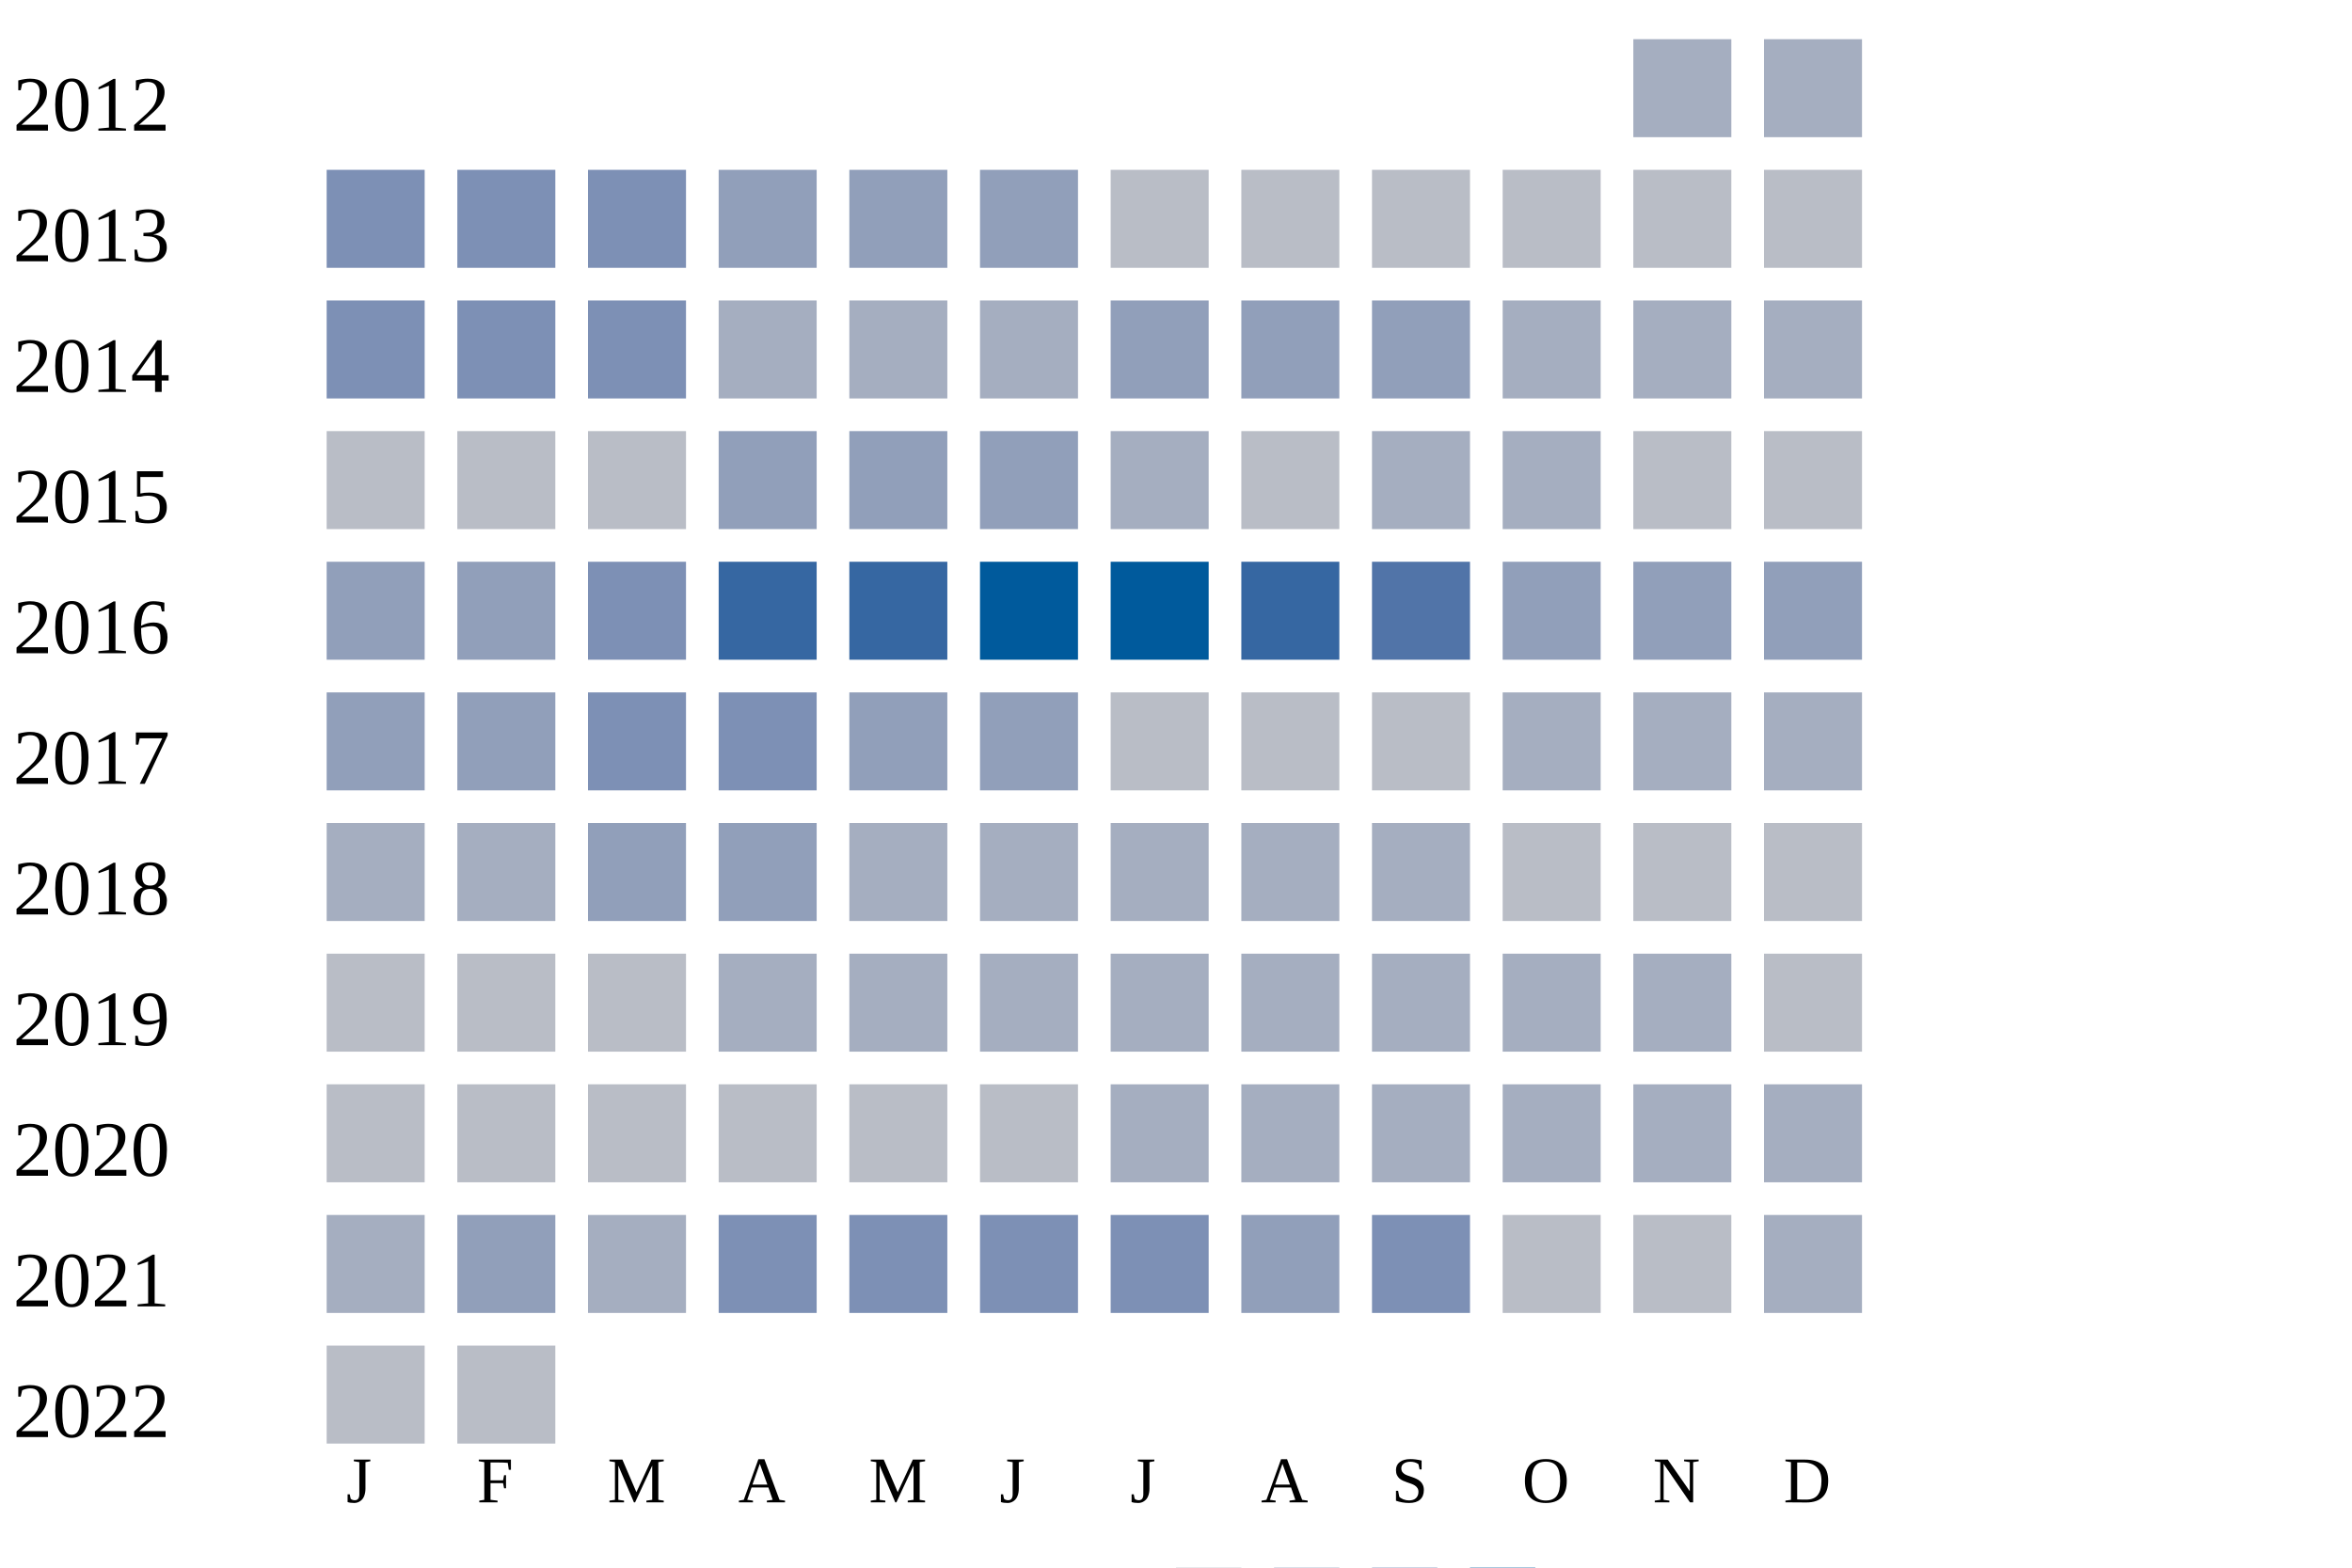
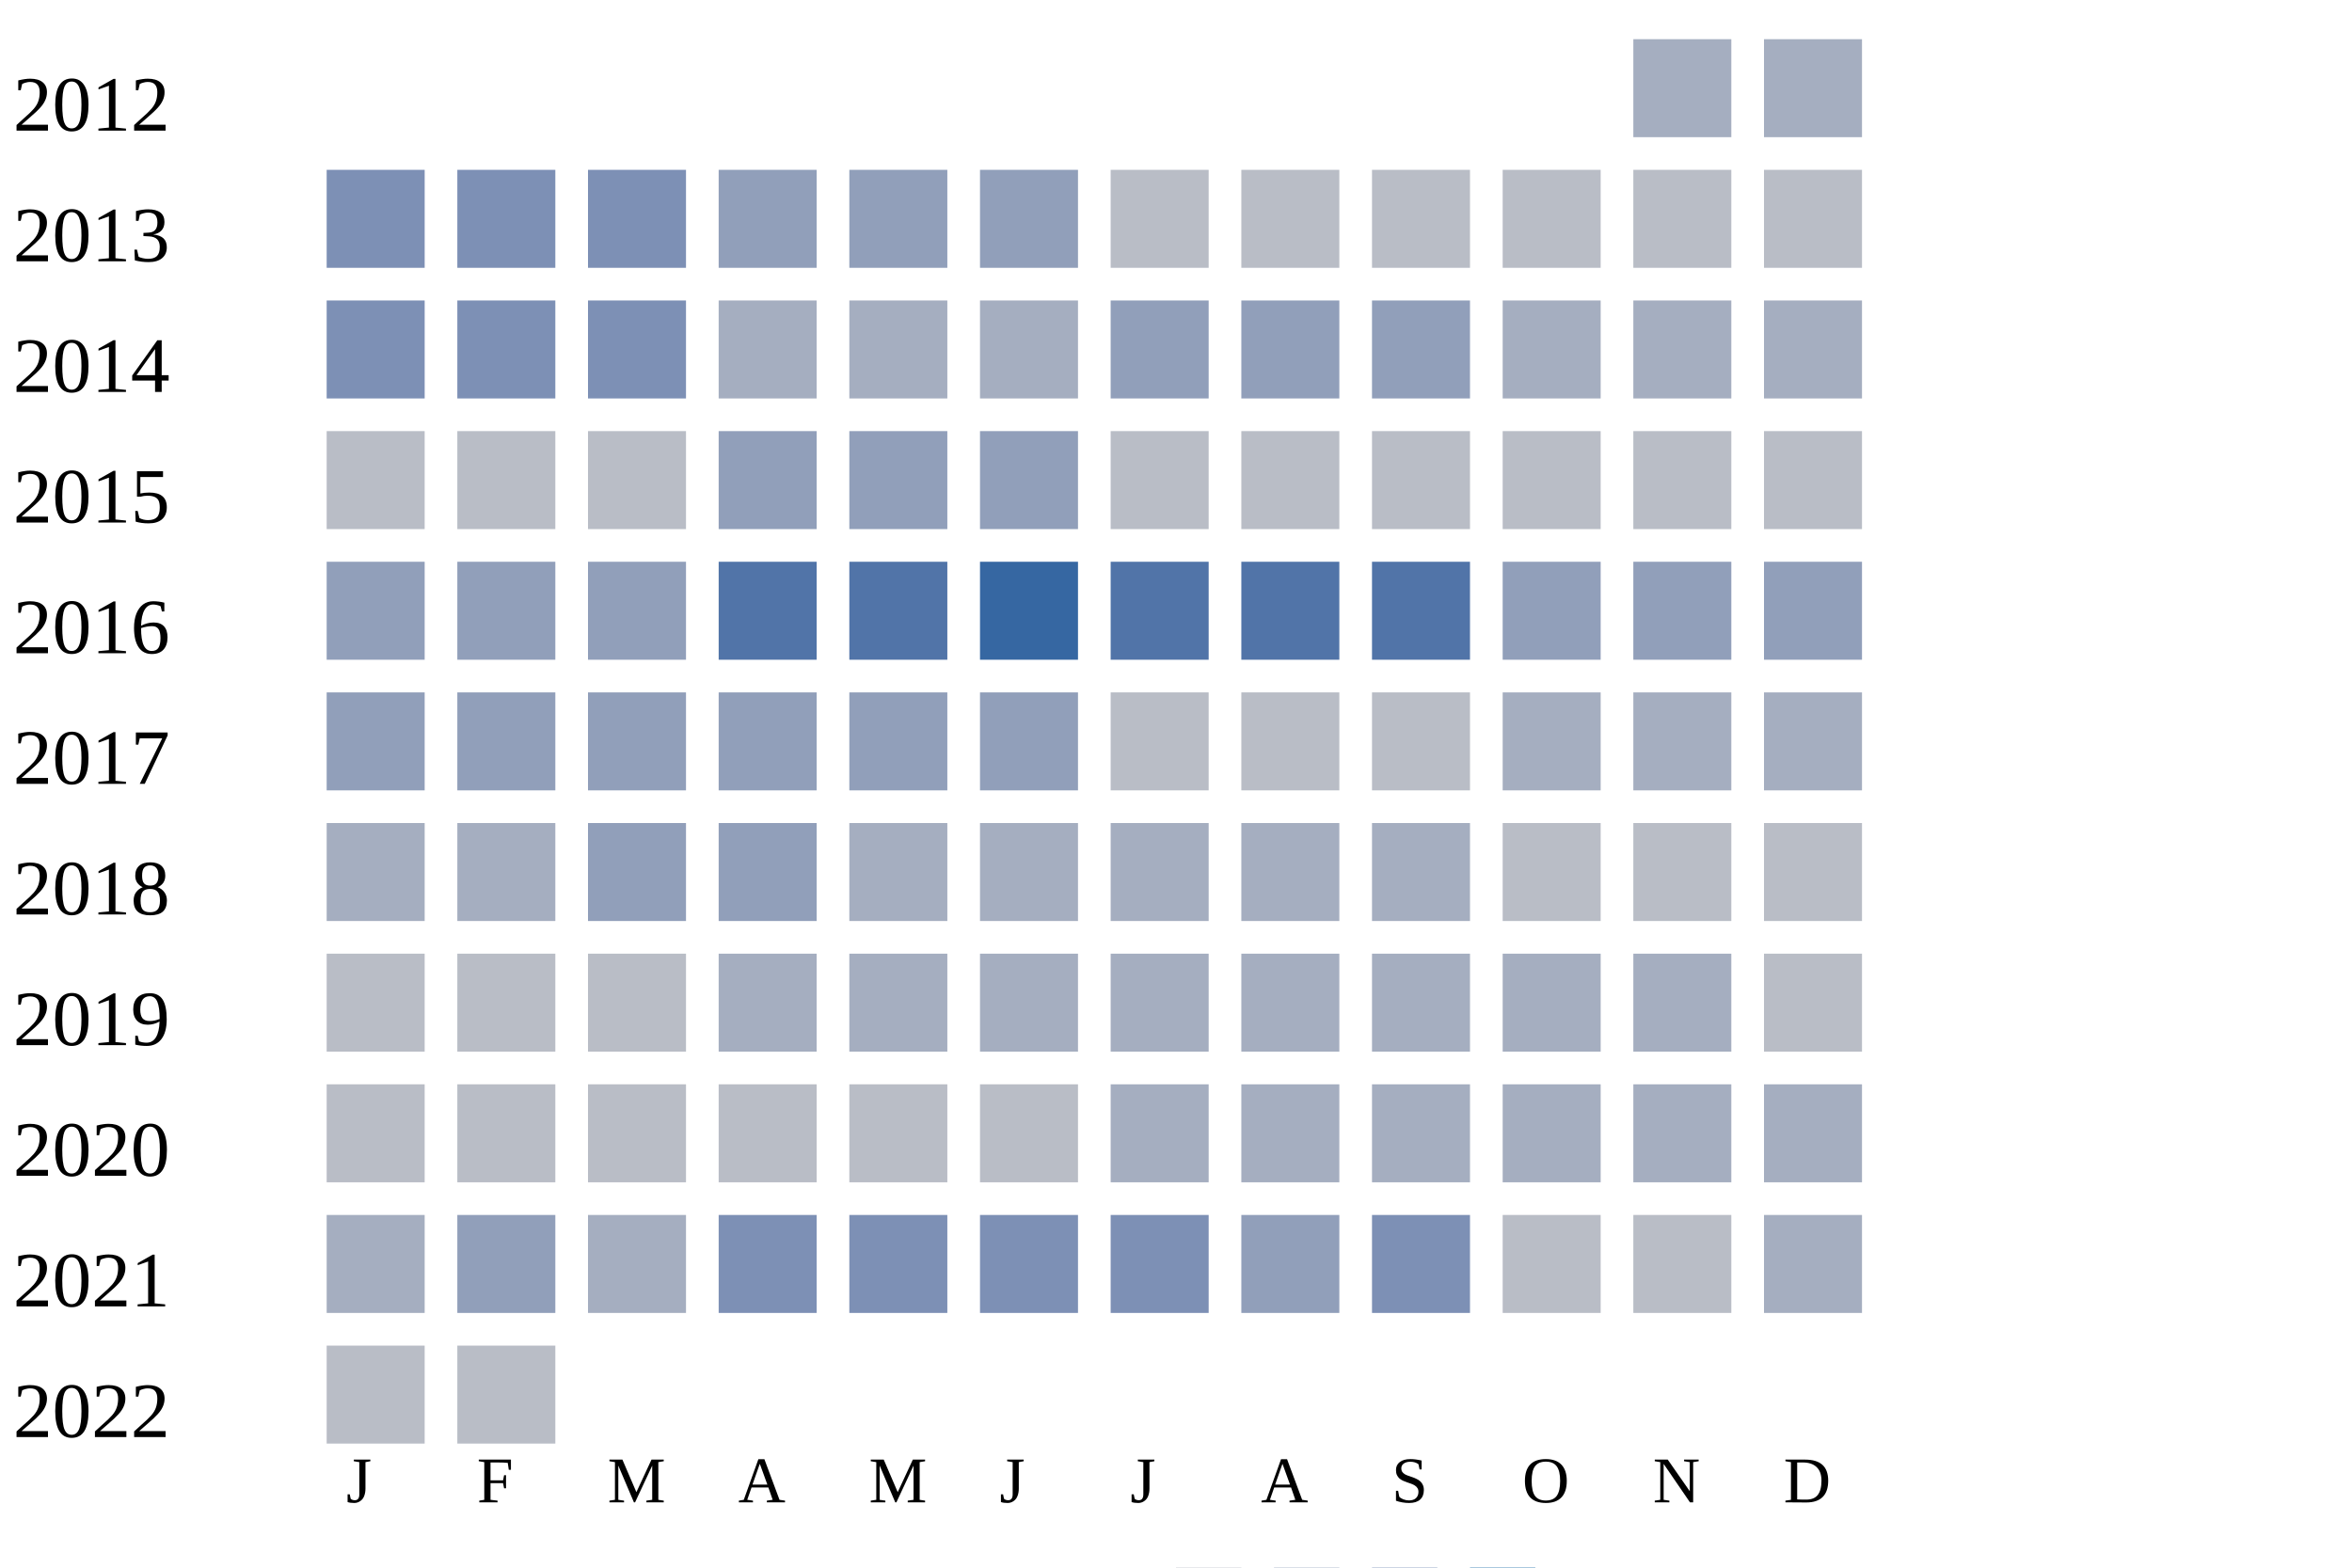
<svg xmlns="http://www.w3.org/2000/svg" width="360" height="240">
  <g transform="translate(0 0)">
    <text x="2" y="20">2012</text>
    <rect x="250" y="6" width="15" height="15" fill="#a5aec0" />
    <rect x="270" y="6" width="15" height="15" fill="#a5aec0" />
  </g>
  <g transform="translate(0 20)">
    <text x="2" y="20">2013</text>
    <rect x="50" y="6" width="15" height="15" fill="#7d90b5" />
    <rect x="70" y="6" width="15" height="15" fill="#7d90b5" />
    <rect x="90" y="6" width="15" height="15" fill="#7d90b5" />
    <rect x="110" y="6" width="15" height="15" fill="#919fba" />
    <rect x="130" y="6" width="15" height="15" fill="#919fba" />
    <rect x="150" y="6" width="15" height="15" fill="#919fba" />
    <rect x="170" y="6" width="15" height="15" fill="#b9bdc6" />
    <rect x="190" y="6" width="15" height="15" fill="#b9bdc6" />
    <rect x="210" y="6" width="15" height="15" fill="#b9bdc6" />
    <rect x="230" y="6" width="15" height="15" fill="#b9bdc6" />
    <rect x="250" y="6" width="15" height="15" fill="#b9bdc6" />
    <rect x="270" y="6" width="15" height="15" fill="#b9bdc6" />
  </g>
  <g transform="translate(0 40)">
    <text x="2" y="20">2014</text>
    <rect x="50" y="6" width="15" height="15" fill="#7d90b5" />
    <rect x="70" y="6" width="15" height="15" fill="#7d90b5" />
    <rect x="90" y="6" width="15" height="15" fill="#7d90b5" />
    <rect x="110" y="6" width="15" height="15" fill="#a5aec0" />
    <rect x="130" y="6" width="15" height="15" fill="#a5aec0" />
    <rect x="150" y="6" width="15" height="15" fill="#a5aec0" />
    <rect x="170" y="6" width="15" height="15" fill="#919fba" />
    <rect x="190" y="6" width="15" height="15" fill="#919fba" />
    <rect x="210" y="6" width="15" height="15" fill="#919fba" />
    <rect x="230" y="6" width="15" height="15" fill="#a5aec0" />
    <rect x="250" y="6" width="15" height="15" fill="#a5aec0" />
    <rect x="270" y="6" width="15" height="15" fill="#a5aec0" />
  </g>
  <g transform="translate(0 60)">
    <text x="2" y="20">2015</text>
    <rect x="50" y="6" width="15" height="15" fill="#b9bdc6" />
    <rect x="70" y="6" width="15" height="15" fill="#b9bdc6" />
    <rect x="90" y="6" width="15" height="15" fill="#b9bdc6" />
    <rect x="110" y="6" width="15" height="15" fill="#919fba" />
    <rect x="130" y="6" width="15" height="15" fill="#919fba" />
    <rect x="150" y="6" width="15" height="15" fill="#919fba" />
-     <rect x="170" y="6" width="15" height="15" fill="#a5aec0" />
+     <rect x="170" y="6" width="15" height="15" fill="#b9bdc6" />
    <rect x="190" y="6" width="15" height="15" fill="#b9bdc6" />
-     <rect x="210" y="6" width="15" height="15" fill="#a5aec0" />
-     <rect x="230" y="6" width="15" height="15" fill="#a5aec0" />
+     <rect x="210" y="6" width="15" height="15" fill="#b9bdc6" />
+     <rect x="230" y="6" width="15" height="15" fill="#b9bdc6" />
    <rect x="250" y="6" width="15" height="15" fill="#b9bdc6" />
    <rect x="270" y="6" width="15" height="15" fill="#b9bdc6" />
  </g>
  <g transform="translate(0 80)">
    <text x="2" y="20">2016</text>
    <rect x="50" y="6" width="15" height="15" fill="#919fba" />
    <rect x="70" y="6" width="15" height="15" fill="#919fba" />
-     <rect x="90" y="6" width="15" height="15" fill="#7d90b5" />
-     <rect x="110" y="6" width="15" height="15" fill="#3667a2" />
-     <rect x="130" y="6" width="15" height="15" fill="#3667a2" />
-     <rect x="150" y="6" width="15" height="15" fill="#005a9c" />
-     <rect x="170" y="6" width="15" height="15" fill="#005a9c" />
-     <rect x="190" y="6" width="15" height="15" fill="#3667a2" />
+     <rect x="90" y="6" width="15" height="15" fill="#919fba" />
+     <rect x="110" y="6" width="15" height="15" fill="#5174a8" />
+     <rect x="130" y="6" width="15" height="15" fill="#5174a8" />
+     <rect x="150" y="6" width="15" height="15" fill="#3667a2" />
+     <rect x="170" y="6" width="15" height="15" fill="#5174a8" />
+     <rect x="190" y="6" width="15" height="15" fill="#5174a8" />
    <rect x="210" y="6" width="15" height="15" fill="#5174a8" />
    <rect x="230" y="6" width="15" height="15" fill="#919fba" />
    <rect x="250" y="6" width="15" height="15" fill="#919fba" />
    <rect x="270" y="6" width="15" height="15" fill="#919fba" />
  </g>
  <g transform="translate(0 100)">
    <text x="2" y="20">2017</text>
    <rect x="50" y="6" width="15" height="15" fill="#919fba" />
    <rect x="70" y="6" width="15" height="15" fill="#919fba" />
-     <rect x="90" y="6" width="15" height="15" fill="#7d90b5" />
-     <rect x="110" y="6" width="15" height="15" fill="#7d90b5" />
+     <rect x="90" y="6" width="15" height="15" fill="#919fba" />
+     <rect x="110" y="6" width="15" height="15" fill="#919fba" />
    <rect x="130" y="6" width="15" height="15" fill="#919fba" />
    <rect x="150" y="6" width="15" height="15" fill="#919fba" />
    <rect x="170" y="6" width="15" height="15" fill="#b9bdc6" />
    <rect x="190" y="6" width="15" height="15" fill="#b9bdc6" />
    <rect x="210" y="6" width="15" height="15" fill="#b9bdc6" />
    <rect x="230" y="6" width="15" height="15" fill="#a5aec0" />
    <rect x="250" y="6" width="15" height="15" fill="#a5aec0" />
    <rect x="270" y="6" width="15" height="15" fill="#a5aec0" />
  </g>
  <g transform="translate(0 120)">
    <text x="2" y="20">2018</text>
    <rect x="50" y="6" width="15" height="15" fill="#a5aec0" />
    <rect x="70" y="6" width="15" height="15" fill="#a5aec0" />
    <rect x="90" y="6" width="15" height="15" fill="#919fba" />
    <rect x="110" y="6" width="15" height="15" fill="#919fba" />
    <rect x="130" y="6" width="15" height="15" fill="#a5aec0" />
    <rect x="150" y="6" width="15" height="15" fill="#a5aec0" />
    <rect x="170" y="6" width="15" height="15" fill="#a5aec0" />
    <rect x="190" y="6" width="15" height="15" fill="#a5aec0" />
    <rect x="210" y="6" width="15" height="15" fill="#a5aec0" />
    <rect x="230" y="6" width="15" height="15" fill="#b9bdc6" />
    <rect x="250" y="6" width="15" height="15" fill="#b9bdc6" />
    <rect x="270" y="6" width="15" height="15" fill="#b9bdc6" />
  </g>
  <g transform="translate(0 140)">
    <text x="2" y="20">2019</text>
    <rect x="50" y="6" width="15" height="15" fill="#b9bdc6" />
    <rect x="70" y="6" width="15" height="15" fill="#b9bdc6" />
    <rect x="90" y="6" width="15" height="15" fill="#b9bdc6" />
    <rect x="110" y="6" width="15" height="15" fill="#a5aec0" />
    <rect x="130" y="6" width="15" height="15" fill="#a5aec0" />
    <rect x="150" y="6" width="15" height="15" fill="#a5aec0" />
    <rect x="170" y="6" width="15" height="15" fill="#a5aec0" />
    <rect x="190" y="6" width="15" height="15" fill="#a5aec0" />
    <rect x="210" y="6" width="15" height="15" fill="#a5aec0" />
    <rect x="230" y="6" width="15" height="15" fill="#a5aec0" />
    <rect x="250" y="6" width="15" height="15" fill="#a5aec0" />
    <rect x="270" y="6" width="15" height="15" fill="#b9bdc6" />
  </g>
  <g transform="translate(0 160)">
    <text x="2" y="20">2020</text>
    <rect x="50" y="6" width="15" height="15" fill="#b9bdc6" />
    <rect x="70" y="6" width="15" height="15" fill="#b9bdc6" />
    <rect x="90" y="6" width="15" height="15" fill="#b9bdc6" />
    <rect x="110" y="6" width="15" height="15" fill="#b9bdc6" />
    <rect x="130" y="6" width="15" height="15" fill="#b9bdc6" />
    <rect x="150" y="6" width="15" height="15" fill="#b9bdc6" />
    <rect x="170" y="6" width="15" height="15" fill="#a5aec0" />
    <rect x="190" y="6" width="15" height="15" fill="#a5aec0" />
    <rect x="210" y="6" width="15" height="15" fill="#a5aec0" />
    <rect x="230" y="6" width="15" height="15" fill="#a5aec0" />
    <rect x="250" y="6" width="15" height="15" fill="#a5aec0" />
    <rect x="270" y="6" width="15" height="15" fill="#a5aec0" />
  </g>
  <g transform="translate(0 180)">
    <text x="2" y="20">2021</text>
    <rect x="50" y="6" width="15" height="15" fill="#a5aec0" />
    <rect x="70" y="6" width="15" height="15" fill="#919fba" />
    <rect x="90" y="6" width="15" height="15" fill="#a5aec0" />
    <rect x="110" y="6" width="15" height="15" fill="#7d90b5" />
    <rect x="130" y="6" width="15" height="15" fill="#7d90b5" />
    <rect x="150" y="6" width="15" height="15" fill="#7d90b5" />
    <rect x="170" y="6" width="15" height="15" fill="#7d90b5" />
    <rect x="190" y="6" width="15" height="15" fill="#919fba" />
    <rect x="210" y="6" width="15" height="15" fill="#7d90b5" />
    <rect x="230" y="6" width="15" height="15" fill="#b9bdc6" />
    <rect x="250" y="6" width="15" height="15" fill="#b9bdc6" />
    <rect x="270" y="6" width="15" height="15" fill="#a5aec0" />
  </g>
  <g transform="translate(0 200)">
    <text x="2" y="20">2022</text>
    <rect x="50" y="6" width="15" height="15" fill="#b9bdc6" />
    <rect x="70" y="6" width="15" height="15" fill="#b9bdc6" />
  </g>
  <text style="font-size: 10px; text-align: center" x="53" y="230">J</text>
  <text style="font-size: 10px; text-align: center" x="73" y="230">F</text>
  <text style="font-size: 10px; text-align: center" x="93" y="230">M</text>
  <text style="font-size: 10px; text-align: center" x="113" y="230">A</text>
  <text style="font-size: 10px; text-align: center" x="133" y="230">M</text>
  <text style="font-size: 10px; text-align: center" x="153" y="230">J</text>
  <text style="font-size: 10px; text-align: center" x="173" y="230">J</text>
  <text style="font-size: 10px; text-align: center" x="193" y="230">A</text>
  <text style="font-size: 10px; text-align: center" x="213" y="230">S</text>
  <text style="font-size: 10px; text-align: center" x="233" y="230">O</text>
  <text style="font-size: 10px; text-align: center" x="253" y="230">N</text>
  <text style="font-size: 10px; text-align: center" x="273" y="230">D</text>
  <text style="font-size: 10px;" x="155" y="249">Less</text>
  <rect fill="#b9bdc6" width="10" height="10" x="180" y="240" />
  <rect fill="#919fba" width="10" height="10" x="195" y="240" />
  <rect fill="#6882ae" width="10" height="10" x="210" y="240" />
  <rect fill="#005a9c" width="10" height="10" x="225" y="240" />
  <text x="240" y="249" style="font-size: 10px;">More</text>
</svg>
